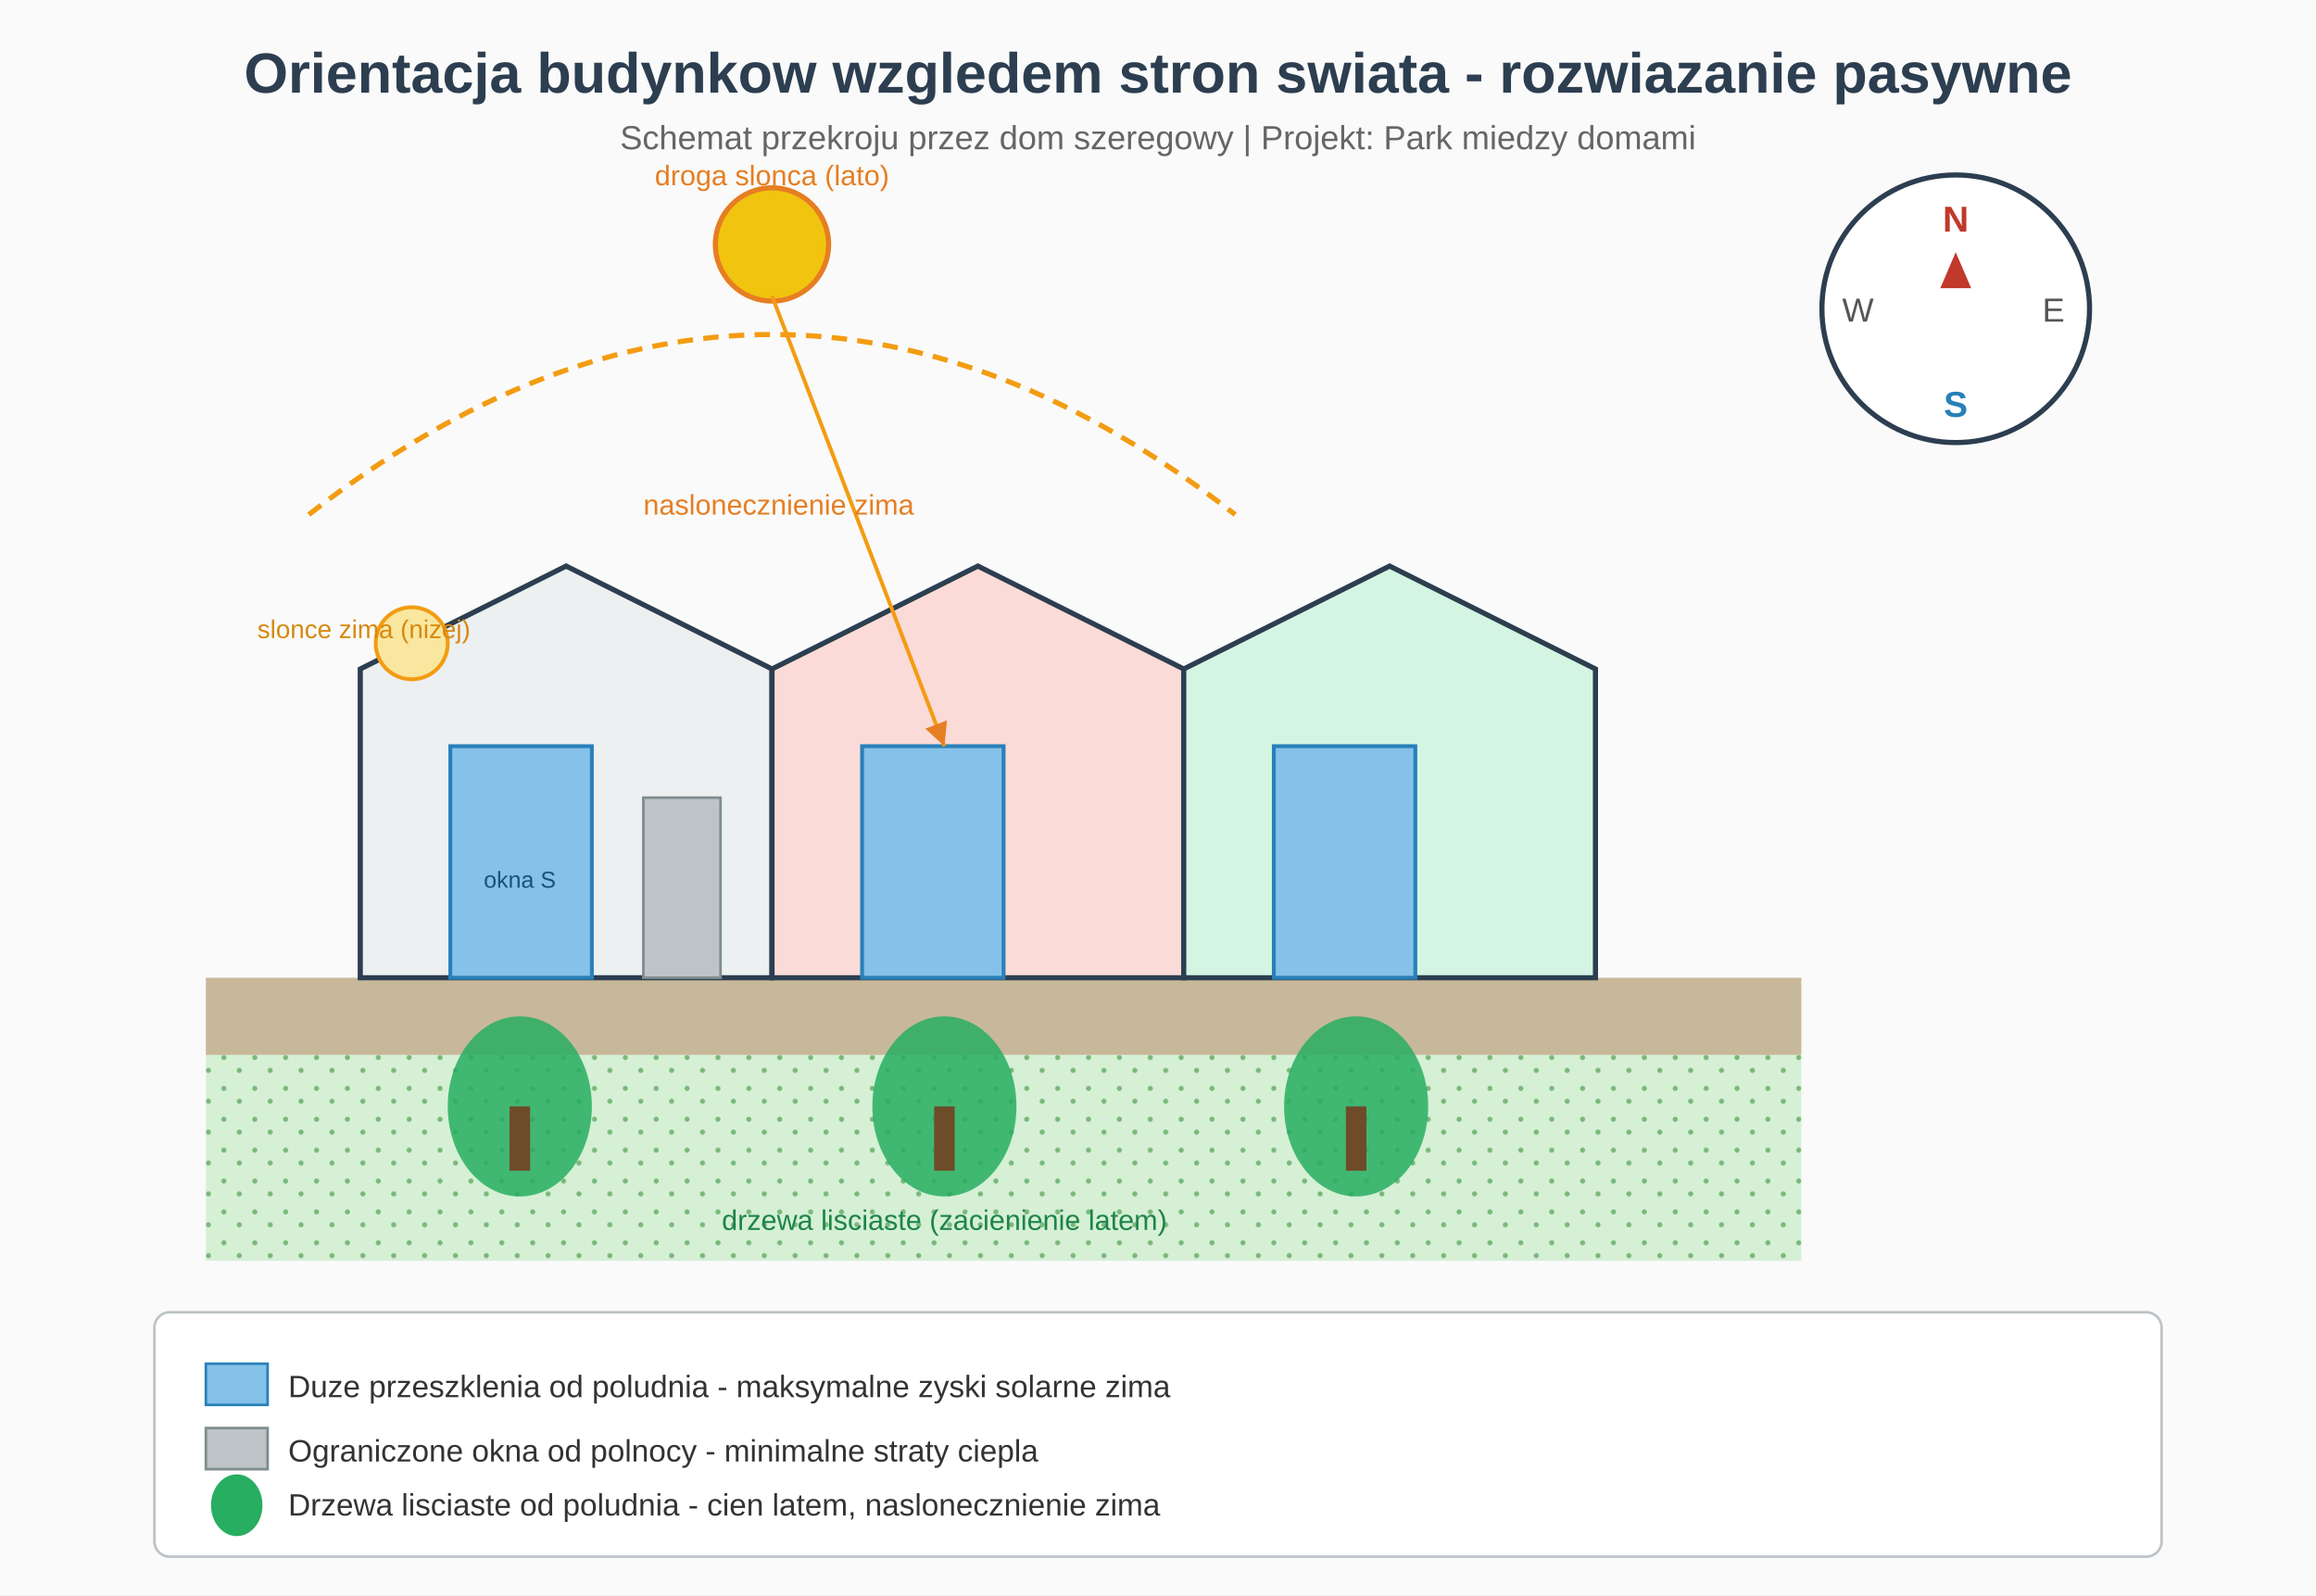
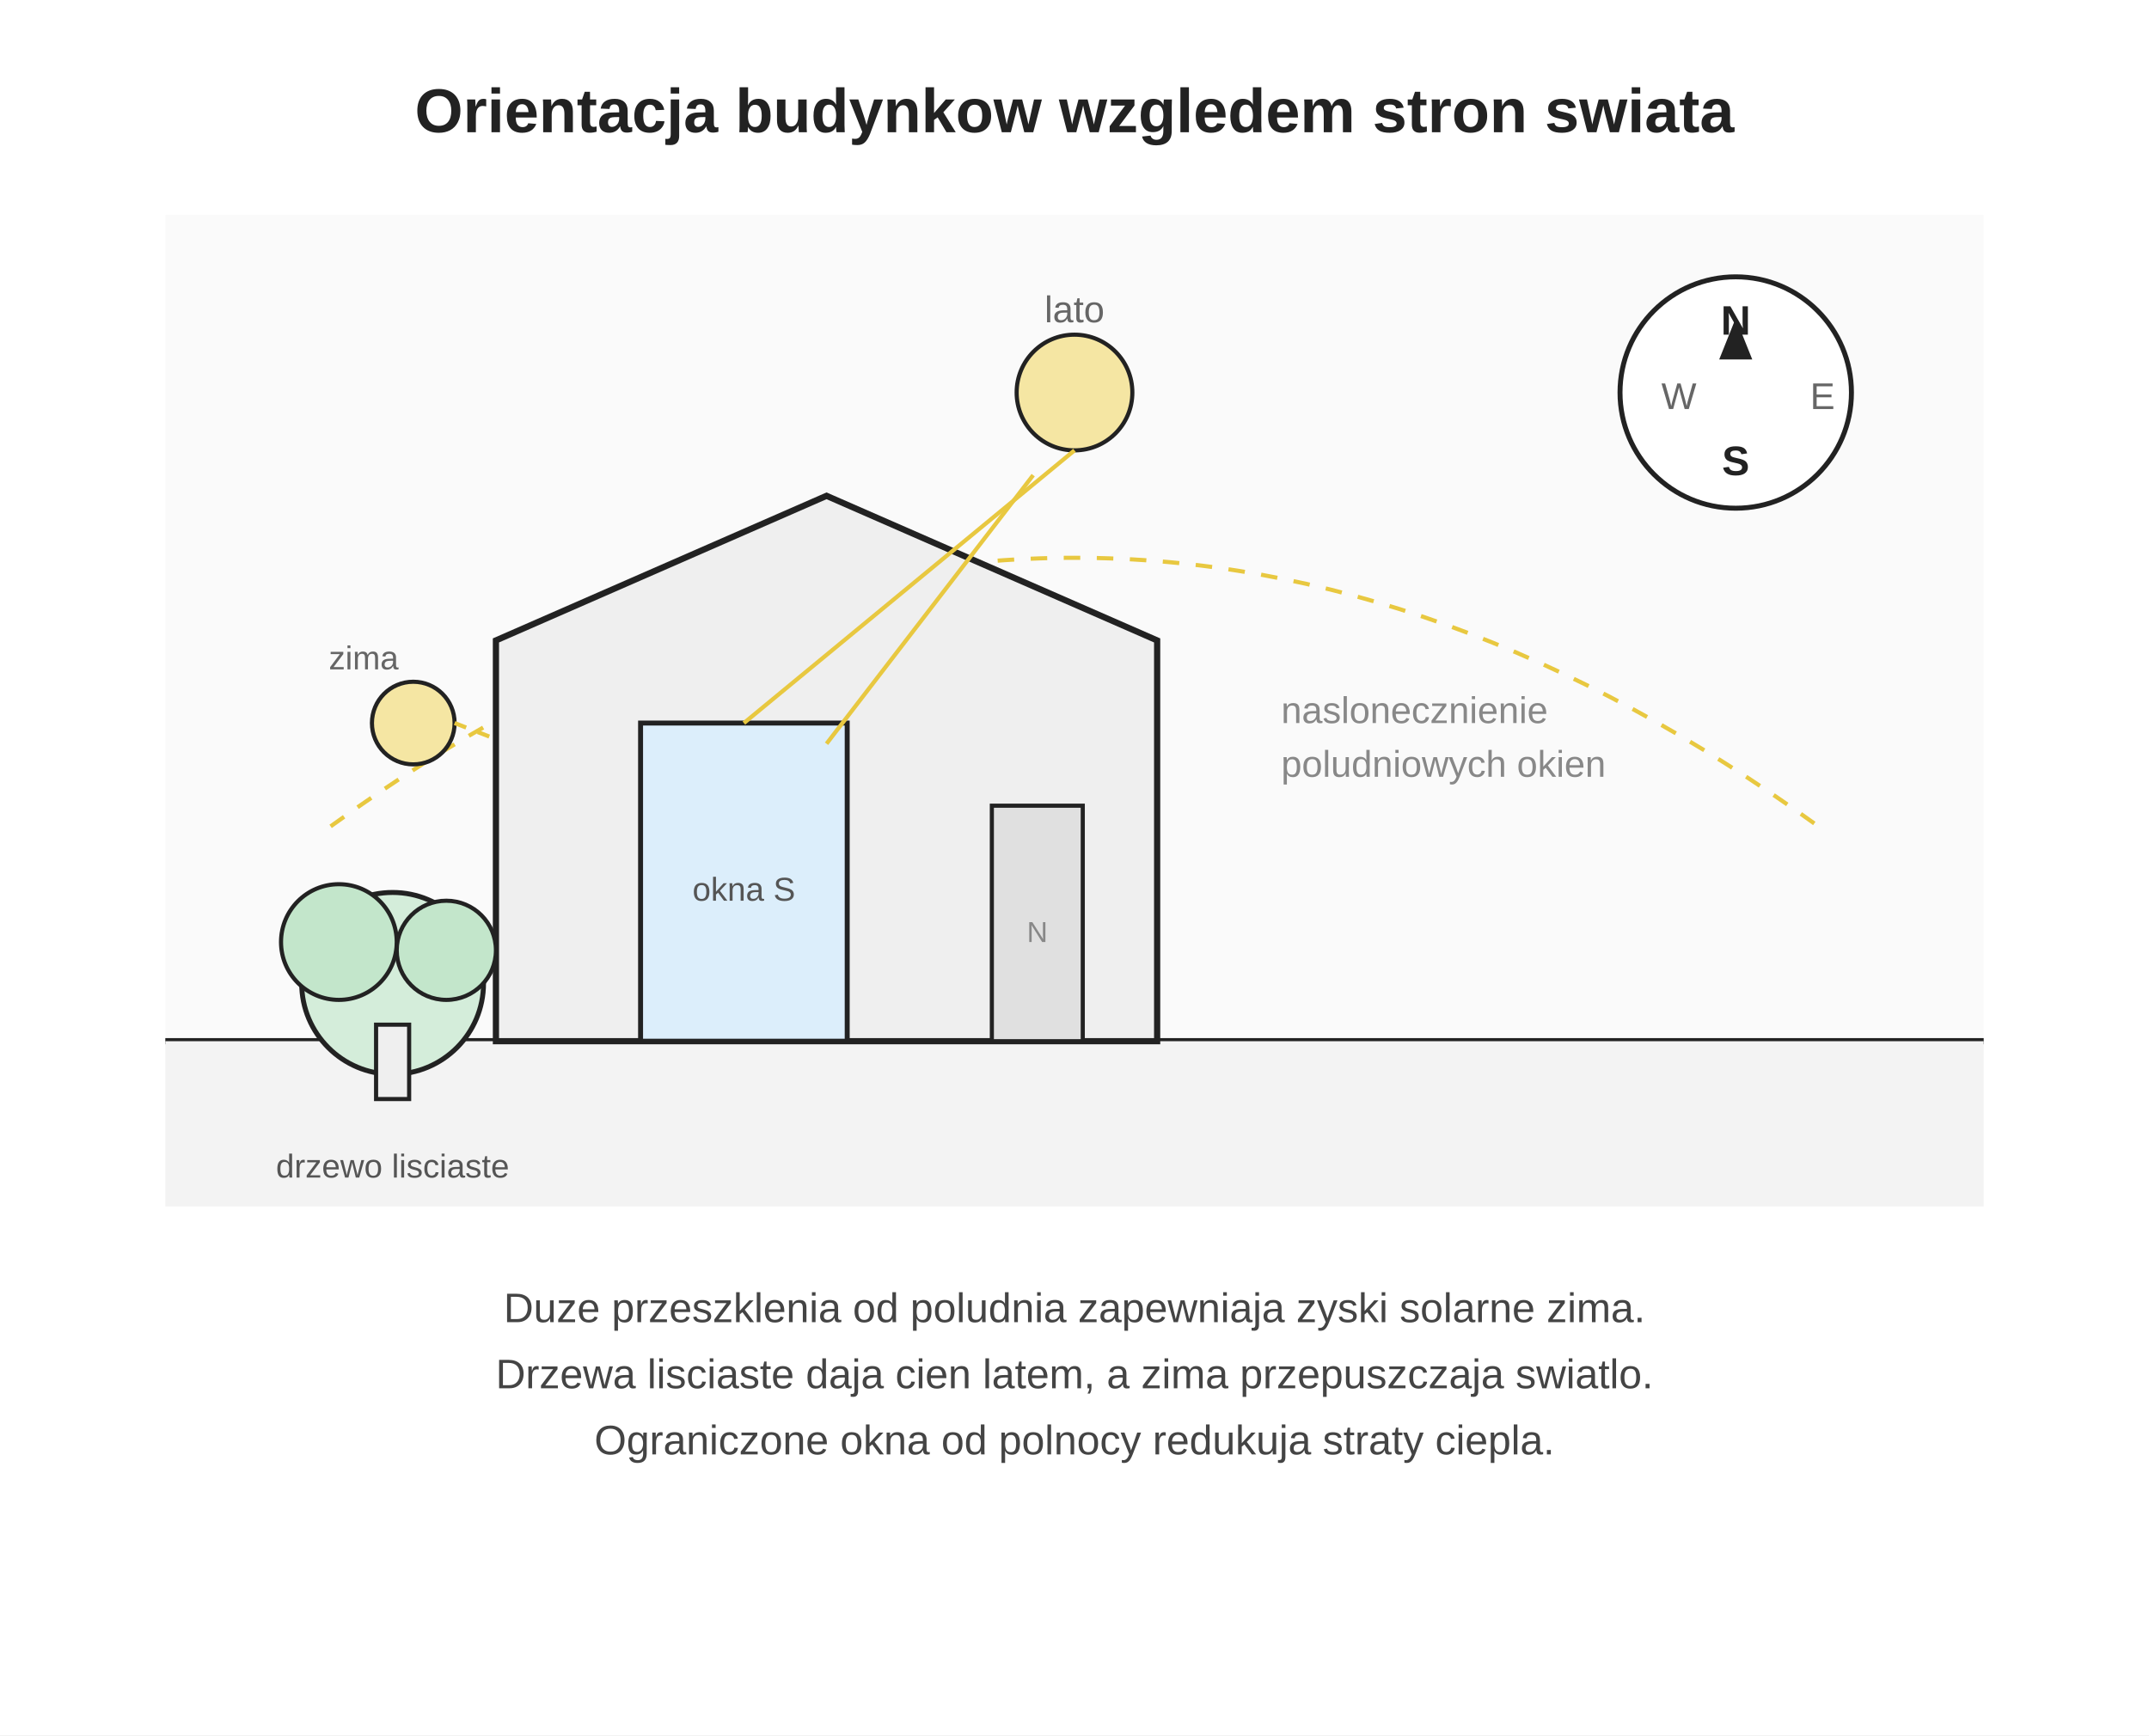
- <svg xmlns="http://www.w3.org/2000/svg" viewBox="0 0 900 620" font-family="Arial, Helvetica, sans-serif">
-   <defs>
-     <marker id="arrow" markerWidth="8" markerHeight="8" refX="6" refY="3" orient="auto">
-       <path d="M0,0 L6,3 L0,6 Z" fill="#e67e22" />
-     </marker>
-     <pattern id="grass" width="12" height="12" patternUnits="userSpaceOnUse">
-       <rect width="12" height="12" fill="#d5f0d5" />
-       <circle cx="3" cy="3" r="1" fill="#7cb87c" />
-       <circle cx="9" cy="8" r="1" fill="#7cb87c" />
-     </pattern>
-   </defs>
-   <rect width="900" height="620" fill="#fafafa" />
-   <text x="450" y="36" text-anchor="middle" font-size="22" font-weight="bold" fill="#2c3e50">Orientacja budynkow wzgledem stron swiata - rozwiazanie pasywne</text>
-   <text x="450" y="58" text-anchor="middle" font-size="13" fill="#666">Schemat przekroju przez dom szeregowy | Projekt: Park miedzy domami</text>
-   <g transform="translate(760,120)">
-     <circle cx="0" cy="0" r="52" fill="#fff" stroke="#2c3e50" stroke-width="2" />
-     <text x="0" y="-30" text-anchor="middle" font-size="14" font-weight="bold" fill="#c0392b">N</text>
-     <text x="0" y="42" text-anchor="middle" font-size="14" font-weight="bold" fill="#2980b9">S</text>
-     <text x="38" y="5" text-anchor="middle" font-size="13" fill="#555">E</text>
-     <text x="-38" y="5" text-anchor="middle" font-size="13" fill="#555">W</text>
-     <polygon points="0,-22 -6,-8 6,-8" fill="#c0392b" />
+ <svg xmlns="http://www.w3.org/2000/svg" viewBox="0 0 520 420" font-family="Century Gothic, Arial, sans-serif">
+   <rect width="520" height="420" fill="#ffffff" />
+   <text x="260" y="32" text-anchor="middle" font-size="15" font-weight="600" fill="#222">Orientacja budynkow wzgledem stron swiata</text>
+   <rect x="40" y="52" width="440" height="200" fill="#fafafa" stroke="none" />
+   <line x1="40" y1="252" x2="480" y2="252" stroke="#222" stroke-width="1.5" />
+   <rect x="40" y="252" width="440" height="40" fill="#f3f3f3" />
+   <path d="M 80 200 Q 260 70 440 200" fill="none" stroke="#e8c840" stroke-width="1" stroke-dasharray="4,4" />
+   <circle cx="260" cy="95" r="14" fill="#f5e6a3" stroke="#222" stroke-width="1" />
+   <text x="260" y="78" text-anchor="middle" font-size="9" fill="#666">lato</text>
+   <circle cx="100" cy="175" r="10" fill="#f5e6a3" stroke="#222" stroke-width="1" />
+   <line x1="110" y1="175" x2="200" y2="210" stroke="#e8c840" stroke-width="1" stroke-dasharray="3,3" />
+   <text x="88" y="162" text-anchor="middle" font-size="8" fill="#666">zima</text>
+   <polygon points="120,252 120,155 200,120 280,155 280,252" fill="#efefef" stroke="#222" stroke-width="1.5" />
+   <rect x="155" y="175" width="50" height="77" fill="#dceefb" stroke="#222" stroke-width="1.2" />
+   <text x="180" y="218" text-anchor="middle" font-size="8" fill="#555">okna S</text>
+   <rect x="240" y="195" width="22" height="57" fill="#e0e0e0" stroke="#222" stroke-width="1" />
+   <text x="251" y="228" text-anchor="middle" font-size="7" fill="#888">N</text>
+   <line x1="260" y1="109" x2="180" y2="175" stroke="#e8c840" stroke-width="1" />
+   <line x1="250" y1="115" x2="200" y2="180" stroke="#e8c840" stroke-width="1" />
+   <circle cx="95" cy="238" r="22" fill="#d4edda" stroke="#222" stroke-width="1.2" />
+   <circle cx="82" cy="228" r="14" fill="#c3e6cb" stroke="#222" stroke-width="1" />
+   <circle cx="108" cy="230" r="12" fill="#c3e6cb" stroke="#222" stroke-width="1" />
+   <rect x="91" y="248" width="8" height="18" fill="#efefef" stroke="#222" stroke-width="1" />
+   <text x="95" y="285" text-anchor="middle" font-size="8" fill="#555">drzewo lisciaste</text>
+   <g transform="translate(420,95)">
+     <circle cx="0" cy="0" r="28" fill="#fff" stroke="#222" stroke-width="1.2" />
+     <text x="0" y="-14" text-anchor="middle" font-size="10" font-weight="600" fill="#222">N</text>
+     <text x="0" y="20" text-anchor="middle" font-size="10" font-weight="600" fill="#222">S</text>
+     <text x="18" y="4" font-size="9" fill="#666">E</text>
+     <text x="-18" y="4" font-size="9" fill="#666">W</text>
+     <polygon points="0,-18 -4,-8 4,-8" fill="#222" />
  </g>
-   <path d="M 120 200 Q 300 60 480 200" fill="none" stroke="#f39c12" stroke-width="2" stroke-dasharray="6,4" />
-   <circle cx="300" cy="95" r="22" fill="#f1c40f" stroke="#e67e22" stroke-width="2" />
-   <text x="300" y="72" text-anchor="middle" font-size="11" fill="#e67e22">droga slonca (lato)</text>
-   <rect x="80" y="380" width="620" height="30" fill="#c8b89a" />
-   <rect x="80" y="410" width="620" height="80" fill="url(#grass)" />
-   <polygon points="140,380 140,260 220,220 300,260 300,380" fill="#ecf0f1" stroke="#2c3e50" stroke-width="2" />
-   <rect x="175" y="290" width="55" height="90" fill="#85c1e9" stroke="#2980b9" stroke-width="1.5" />
-   <text x="202" y="345" text-anchor="middle" font-size="9" fill="#1a5276">okna S</text>
-   <rect x="250" y="310" width="30" height="70" fill="#bdc3c7" stroke="#7f8c8d" stroke-width="1" />
-   <polygon points="300,380 300,260 380,220 460,260 460,380" fill="#fadbd8" stroke="#2c3e50" stroke-width="2" />
-   <rect x="335" y="290" width="55" height="90" fill="#85c1e9" stroke="#2980b9" stroke-width="1.5" />
-   <polygon points="460,380 460,260 540,220 620,260 620,380" fill="#d5f5e3" stroke="#2c3e50" stroke-width="2" />
-   <rect x="495" y="290" width="55" height="90" fill="#85c1e9" stroke="#2980b9" stroke-width="1.5" />
-   <ellipse cx="202" cy="430" rx="28" ry="35" fill="#27ae60" opacity="0.85" />
-   <rect x="198" y="430" width="8" height="25" fill="#6e4c2a" />
-   <ellipse cx="367" cy="430" rx="28" ry="35" fill="#27ae60" opacity="0.85" />
-   <rect x="363" y="430" width="8" height="25" fill="#6e4c2a" />
-   <ellipse cx="527" cy="430" rx="28" ry="35" fill="#27ae60" opacity="0.85" />
-   <rect x="523" y="430" width="8" height="25" fill="#6e4c2a" />
-   <text x="367" y="478" text-anchor="middle" font-size="11" fill="#1e8449">drzewa lisciaste (zacienienie latem)</text>
-   <line x1="300" y1="115" x2="367" y2="290" stroke="#f39c12" stroke-width="1.5" marker-end="url(#arrow)" />
-   <text x="250" y="200" font-size="11" fill="#e67e22">naslonecznienie zima</text>
-   <circle cx="160" cy="250" r="14" fill="#f9e79f" stroke="#f39c12" stroke-width="1.5" />
-   <text x="100" y="248" font-size="10" fill="#d68910">slonce zima (nizej)</text>
-   <rect x="60" y="510" width="780" height="95" fill="#fff" stroke="#bdc3c7" stroke-width="1" rx="6" />
-   <rect x="80" y="530" width="24" height="16" fill="#85c1e9" stroke="#2980b9" />
-   <text x="112" y="543" font-size="12" fill="#333">Duze przeszklenia od poludnia - maksymalne zyski solarne zima</text>
-   <rect x="80" y="555" width="24" height="16" fill="#bdc3c7" stroke="#7f8c8d" />
-   <text x="112" y="568" font-size="12" fill="#333">Ograniczone okna od polnocy - minimalne straty ciepla</text>
-   <ellipse cx="92" cy="585" rx="10" ry="12" fill="#27ae60" />
-   <text x="112" y="589" font-size="12" fill="#333">Drzewa lisciaste od poludnia - cien latem, naslonecznienie zima</text>
+   <text x="310" y="175" font-size="9" fill="#888">naslonecznienie</text>
+   <text x="310" y="188" font-size="9" fill="#888">poludniowych okien</text>
+   <text x="260" y="320" text-anchor="middle" font-size="10" fill="#444">Duze przeszklenia od poludnia zapewniaja zyski solarne zima.</text>
+   <text x="260" y="336" text-anchor="middle" font-size="10" fill="#444">Drzewa lisciaste daja cien latem, a zima przepuszczaja swiatlo.</text>
+   <text x="260" y="352" text-anchor="middle" font-size="10" fill="#444">Ograniczone okna od polnocy redukuja straty ciepla.</text>
</svg>
